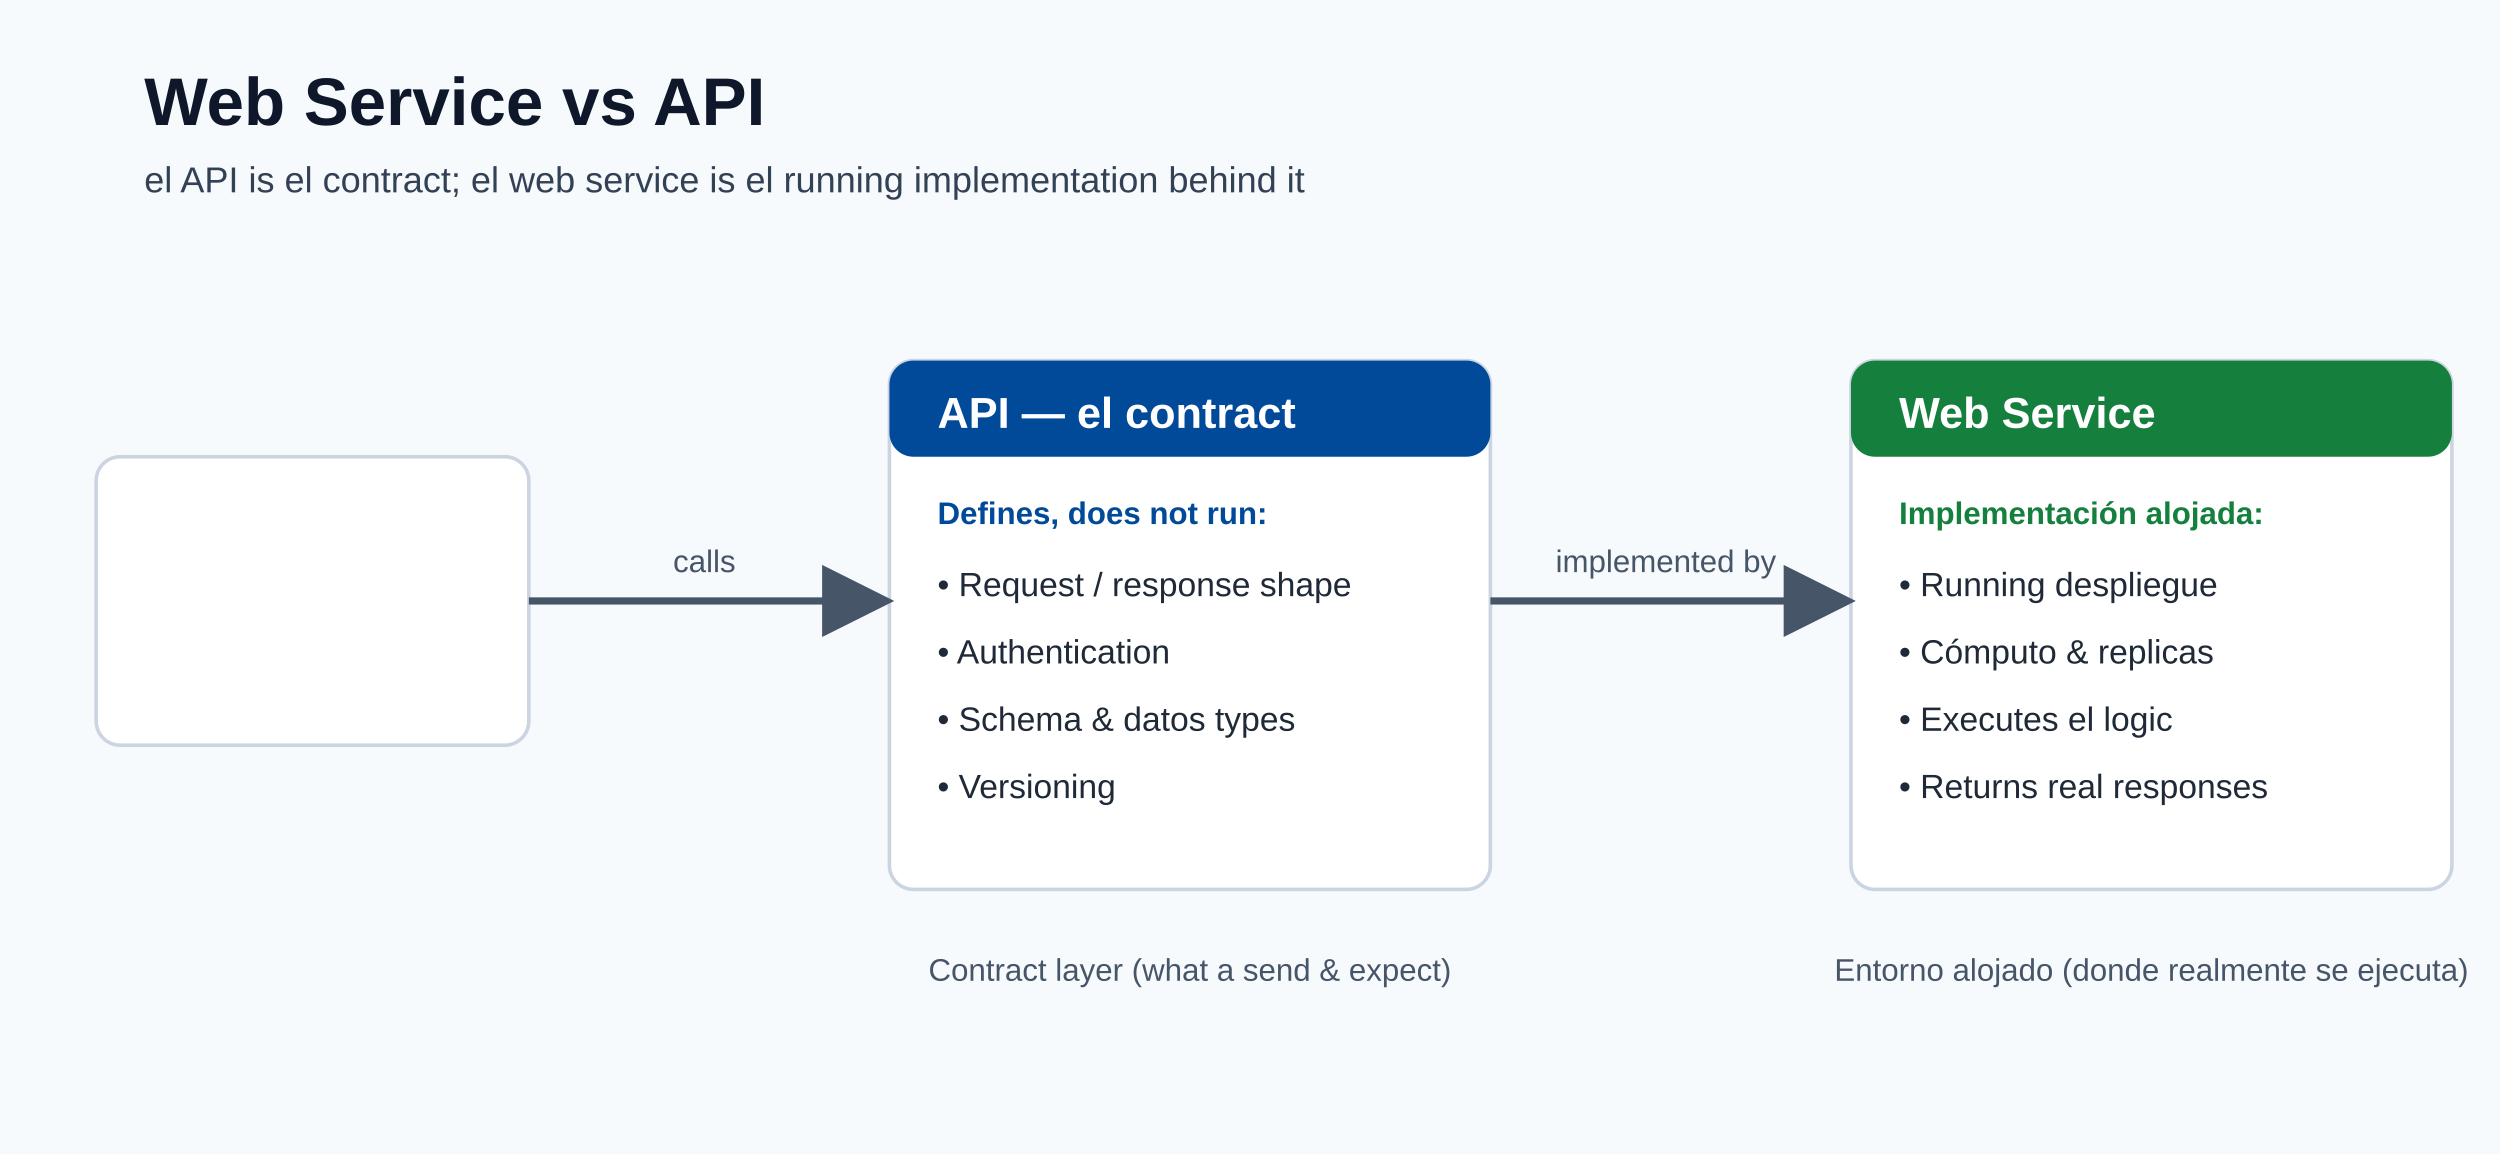
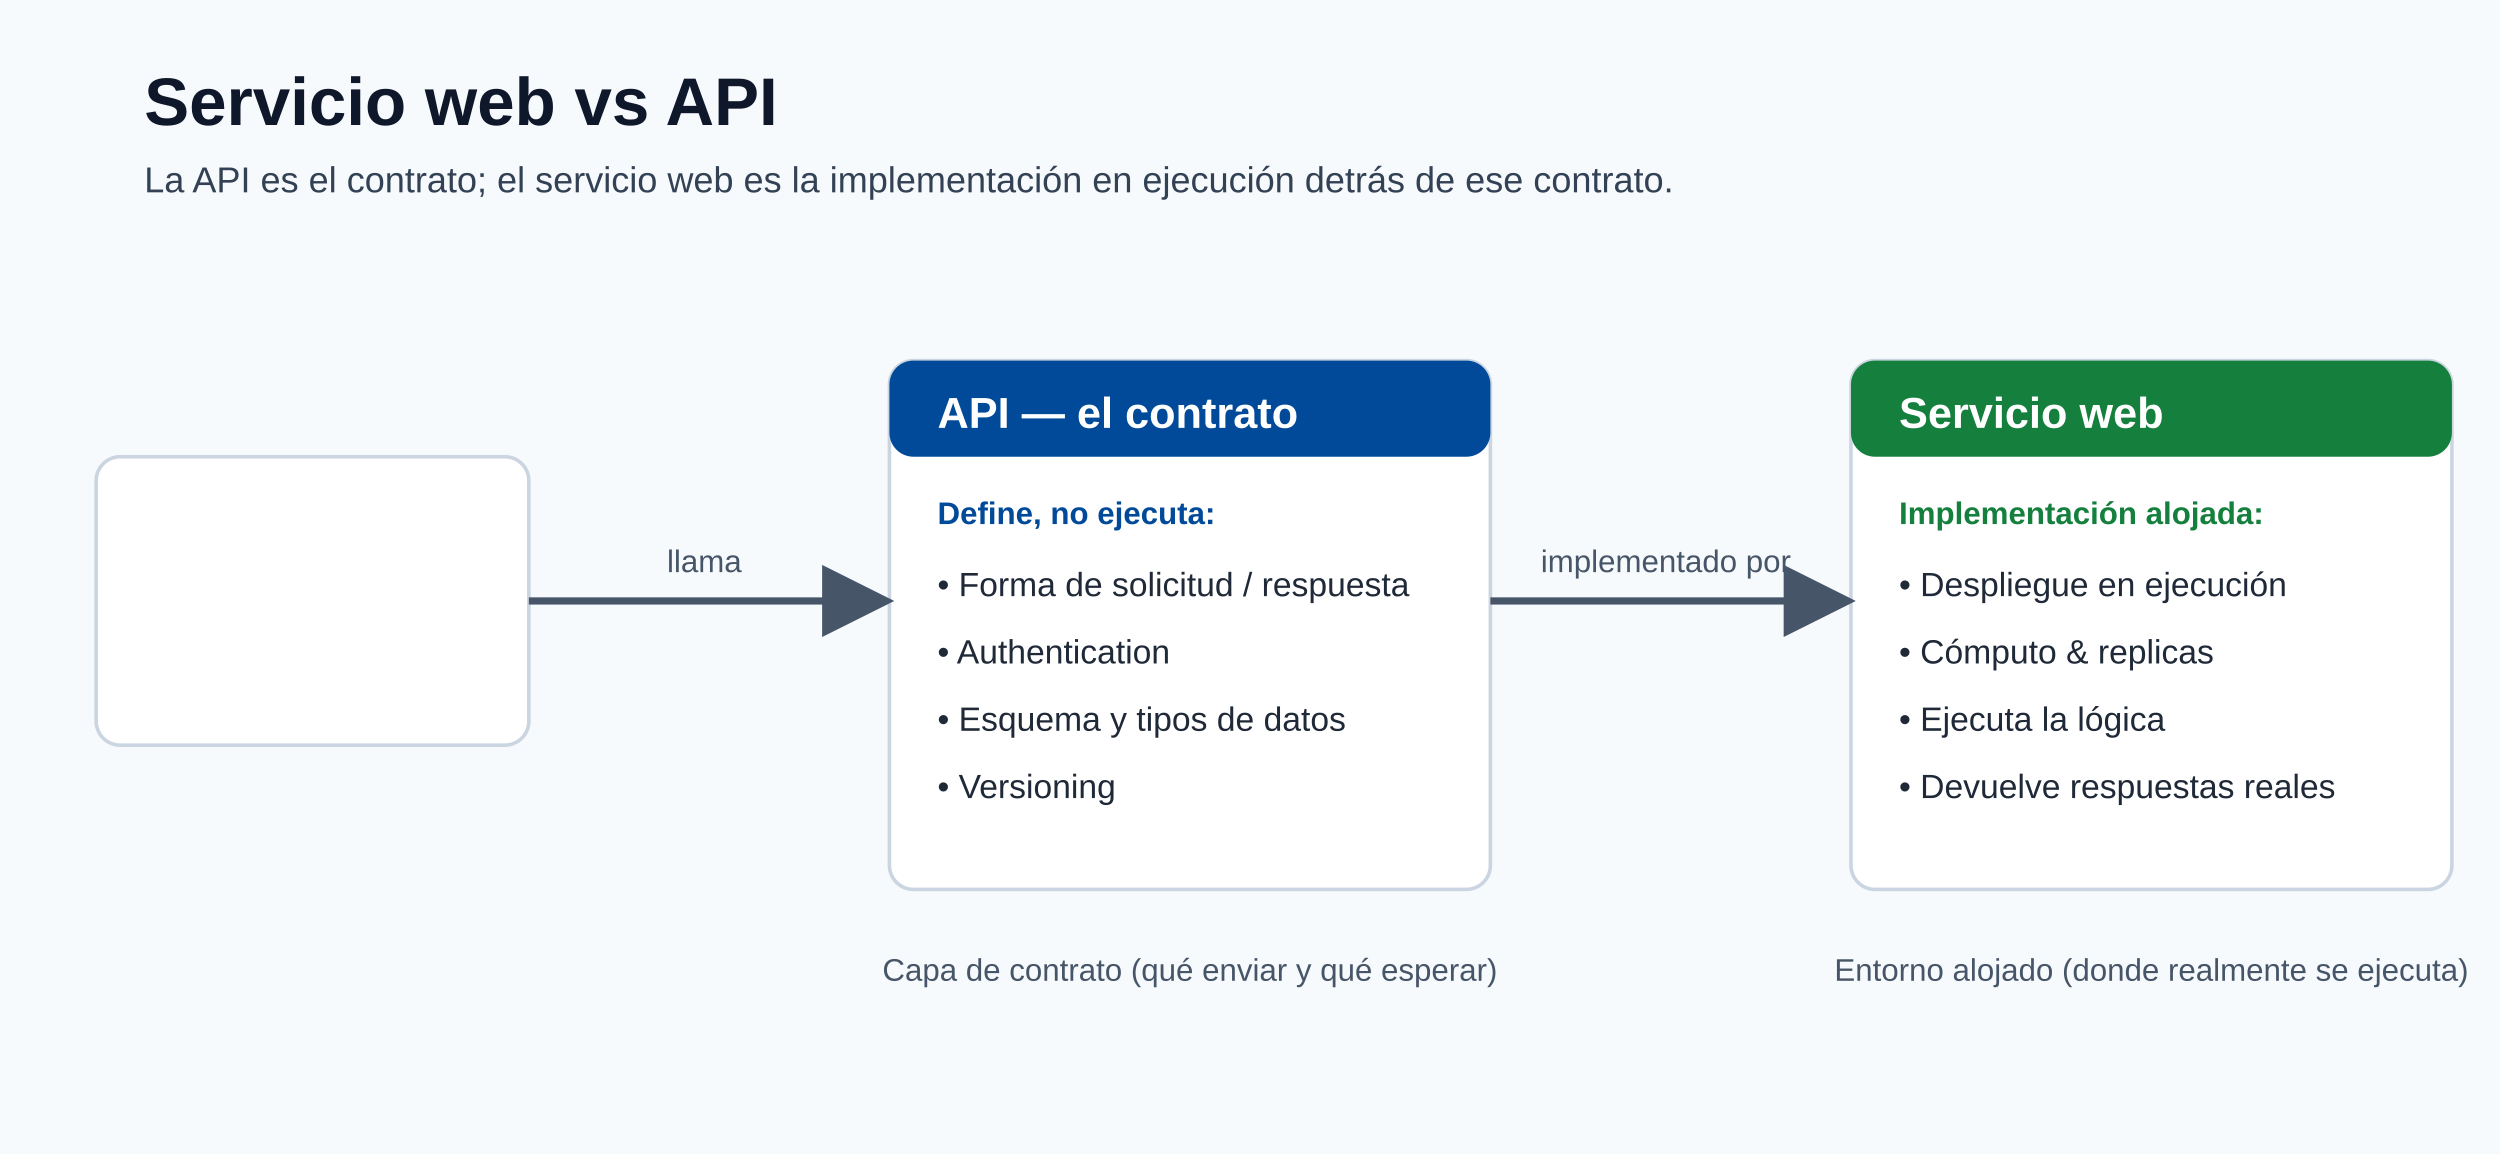
<svg xmlns="http://www.w3.org/2000/svg" width="1040" height="480" viewBox="0 0 1040 480" role="img" aria-labelledby="title desc">
  <defs>
    <style>
      .bg { fill: #f7fafc; }
      .title { fill: #0f172a; font-family: Segoe UI, Arial, sans-serif; font-size: 28px; font-weight: 700; }
      .subtitle { fill: #334155; font-family: Segoe UI, Arial, sans-serif; font-size: 15px; }
      .card { fill: #ffffff; stroke: #cbd5e1; stroke-width: 1.5; }
      .head { font-family: Segoe UI, Arial, sans-serif; font-size: 18px; font-weight: 700; fill: #ffffff; }
      .sub { font-family: Segoe UI, Arial, sans-serif; font-size: 14px; fill: #ffffff; }
      .item { font-family: Segoe UI, Arial, sans-serif; font-size: 14px; fill: #1f2937; }
      .tag { font-family: Segoe UI, Arial, sans-serif; font-size: 13px; font-weight: 700; }
      .arrow { stroke: #475569; stroke-width: 3; fill: none; }
      .albl { font-family: Segoe UI, Arial, sans-serif; font-size: 13px; fill: #475569; text-anchor: middle; }
    </style>
    <marker id="ah" markerWidth="10" markerHeight="10" refX="8" refY="5" orient="auto">
      <path d="M0,0 L10,5 L0,10 z" fill="#475569" />
    </marker>
  </defs>
  <rect class="bg" x="0" y="0" width="1040" height="480" />
-   <text class="title" x="60" y="52">Web Service vs API</text>
-   <text class="subtitle" x="60" y="80">el API is el contract; el web service is el running implementation behind it</text>
+   <text class="title" x="60" y="52">Servicio web vs API</text>
+   <text class="subtitle" x="60" y="80">La API es el contrato; el servicio web es la implementación en ejecución detrás de ese contrato.</text>
  <rect class="card" x="40" y="190" width="180" height="120" rx="10" fill="#64748b" />
-   <text class="head" x="60" y="232">Client</text>
-   <text class="sub" x="60" y="262">App, browser,</text>
-   <text class="sub" x="60" y="284">or service that</text>
-   <text class="sub" x="60" y="306">calls el API</text>
+   <text class="head" x="60" y="232">Cliente</text>
+   <text class="sub" x="60" y="262">Aplicación, navegador,</text>
+   <text class="sub" x="60" y="284">o servicio que</text>
+   <text class="sub" x="60" y="306">llama a la API</text>
  <rect class="card" x="370" y="150" width="250" height="220" rx="10" fill="#eff6ff" stroke="#004a99" stroke-width="2.5" />
  <rect x="370" y="150" width="250" height="40" rx="10" fill="#004a99" />
-   <text class="head" x="390" y="178">API — el contract</text>
-   <text class="tag" x="390" y="218" fill="#004a99">Defines, does not run:</text>
-   <text class="item" x="390" y="248">• Request / response shape</text>
+   <text class="head" x="390" y="178">API — el contrato</text>
+   <text class="tag" x="390" y="218" fill="#004a99">Define, no ejecuta:</text>
+   <text class="item" x="390" y="248">• Forma de solicitud / respuesta</text>
  <text class="item" x="390" y="276">• Authentication</text>
-   <text class="item" x="390" y="304">• Schema &amp; datos types</text>
+   <text class="item" x="390" y="304">• Esquema y tipos de datos</text>
  <text class="item" x="390" y="332">• Versioning</text>
  <rect class="card" x="770" y="150" width="250" height="220" rx="10" fill="#f0fdf4" stroke="#15803d" stroke-width="2.5" />
  <rect x="770" y="150" width="250" height="40" rx="10" fill="#15803d" />
-   <text class="head" x="790" y="178">Web Service</text>
+   <text class="head" x="790" y="178">Servicio web</text>
  <text class="tag" x="790" y="218" fill="#15803d">Implementación alojada:</text>
-   <text class="item" x="790" y="248">• Running despliegue</text>
+   <text class="item" x="790" y="248">• Despliegue en ejecución</text>
  <text class="item" x="790" y="276">• Cómputo &amp; replicas</text>
-   <text class="item" x="790" y="304">• Executes el logic</text>
-   <text class="item" x="790" y="332">• Returns real responses</text>
+   <text class="item" x="790" y="304">• Ejecuta la lógica</text>
+   <text class="item" x="790" y="332">• Devuelve respuestas reales</text>
  <line class="arrow" x1="220" y1="250" x2="366" y2="250" marker-end="url(#ah)" />
-   <text class="albl" x="293" y="238">calls</text>
+   <text class="albl" x="293" y="238">llama</text>
  <line class="arrow" x1="620" y1="250" x2="766" y2="250" marker-end="url(#ah)" />
-   <text class="albl" x="693" y="238">implemented by</text>
-   <text class="albl" x="495" y="408" font-size="14">Contract layer (what a send &amp; expect)</text>
+   <text class="albl" x="693" y="238">implementado por</text>
+   <text class="albl" x="495" y="408" font-size="14">Capa de contrato (qué enviar y qué esperar)</text>
  <text class="albl" x="895" y="408" font-size="14">Entorno alojado (donde realmente se ejecuta)</text>
</svg>
